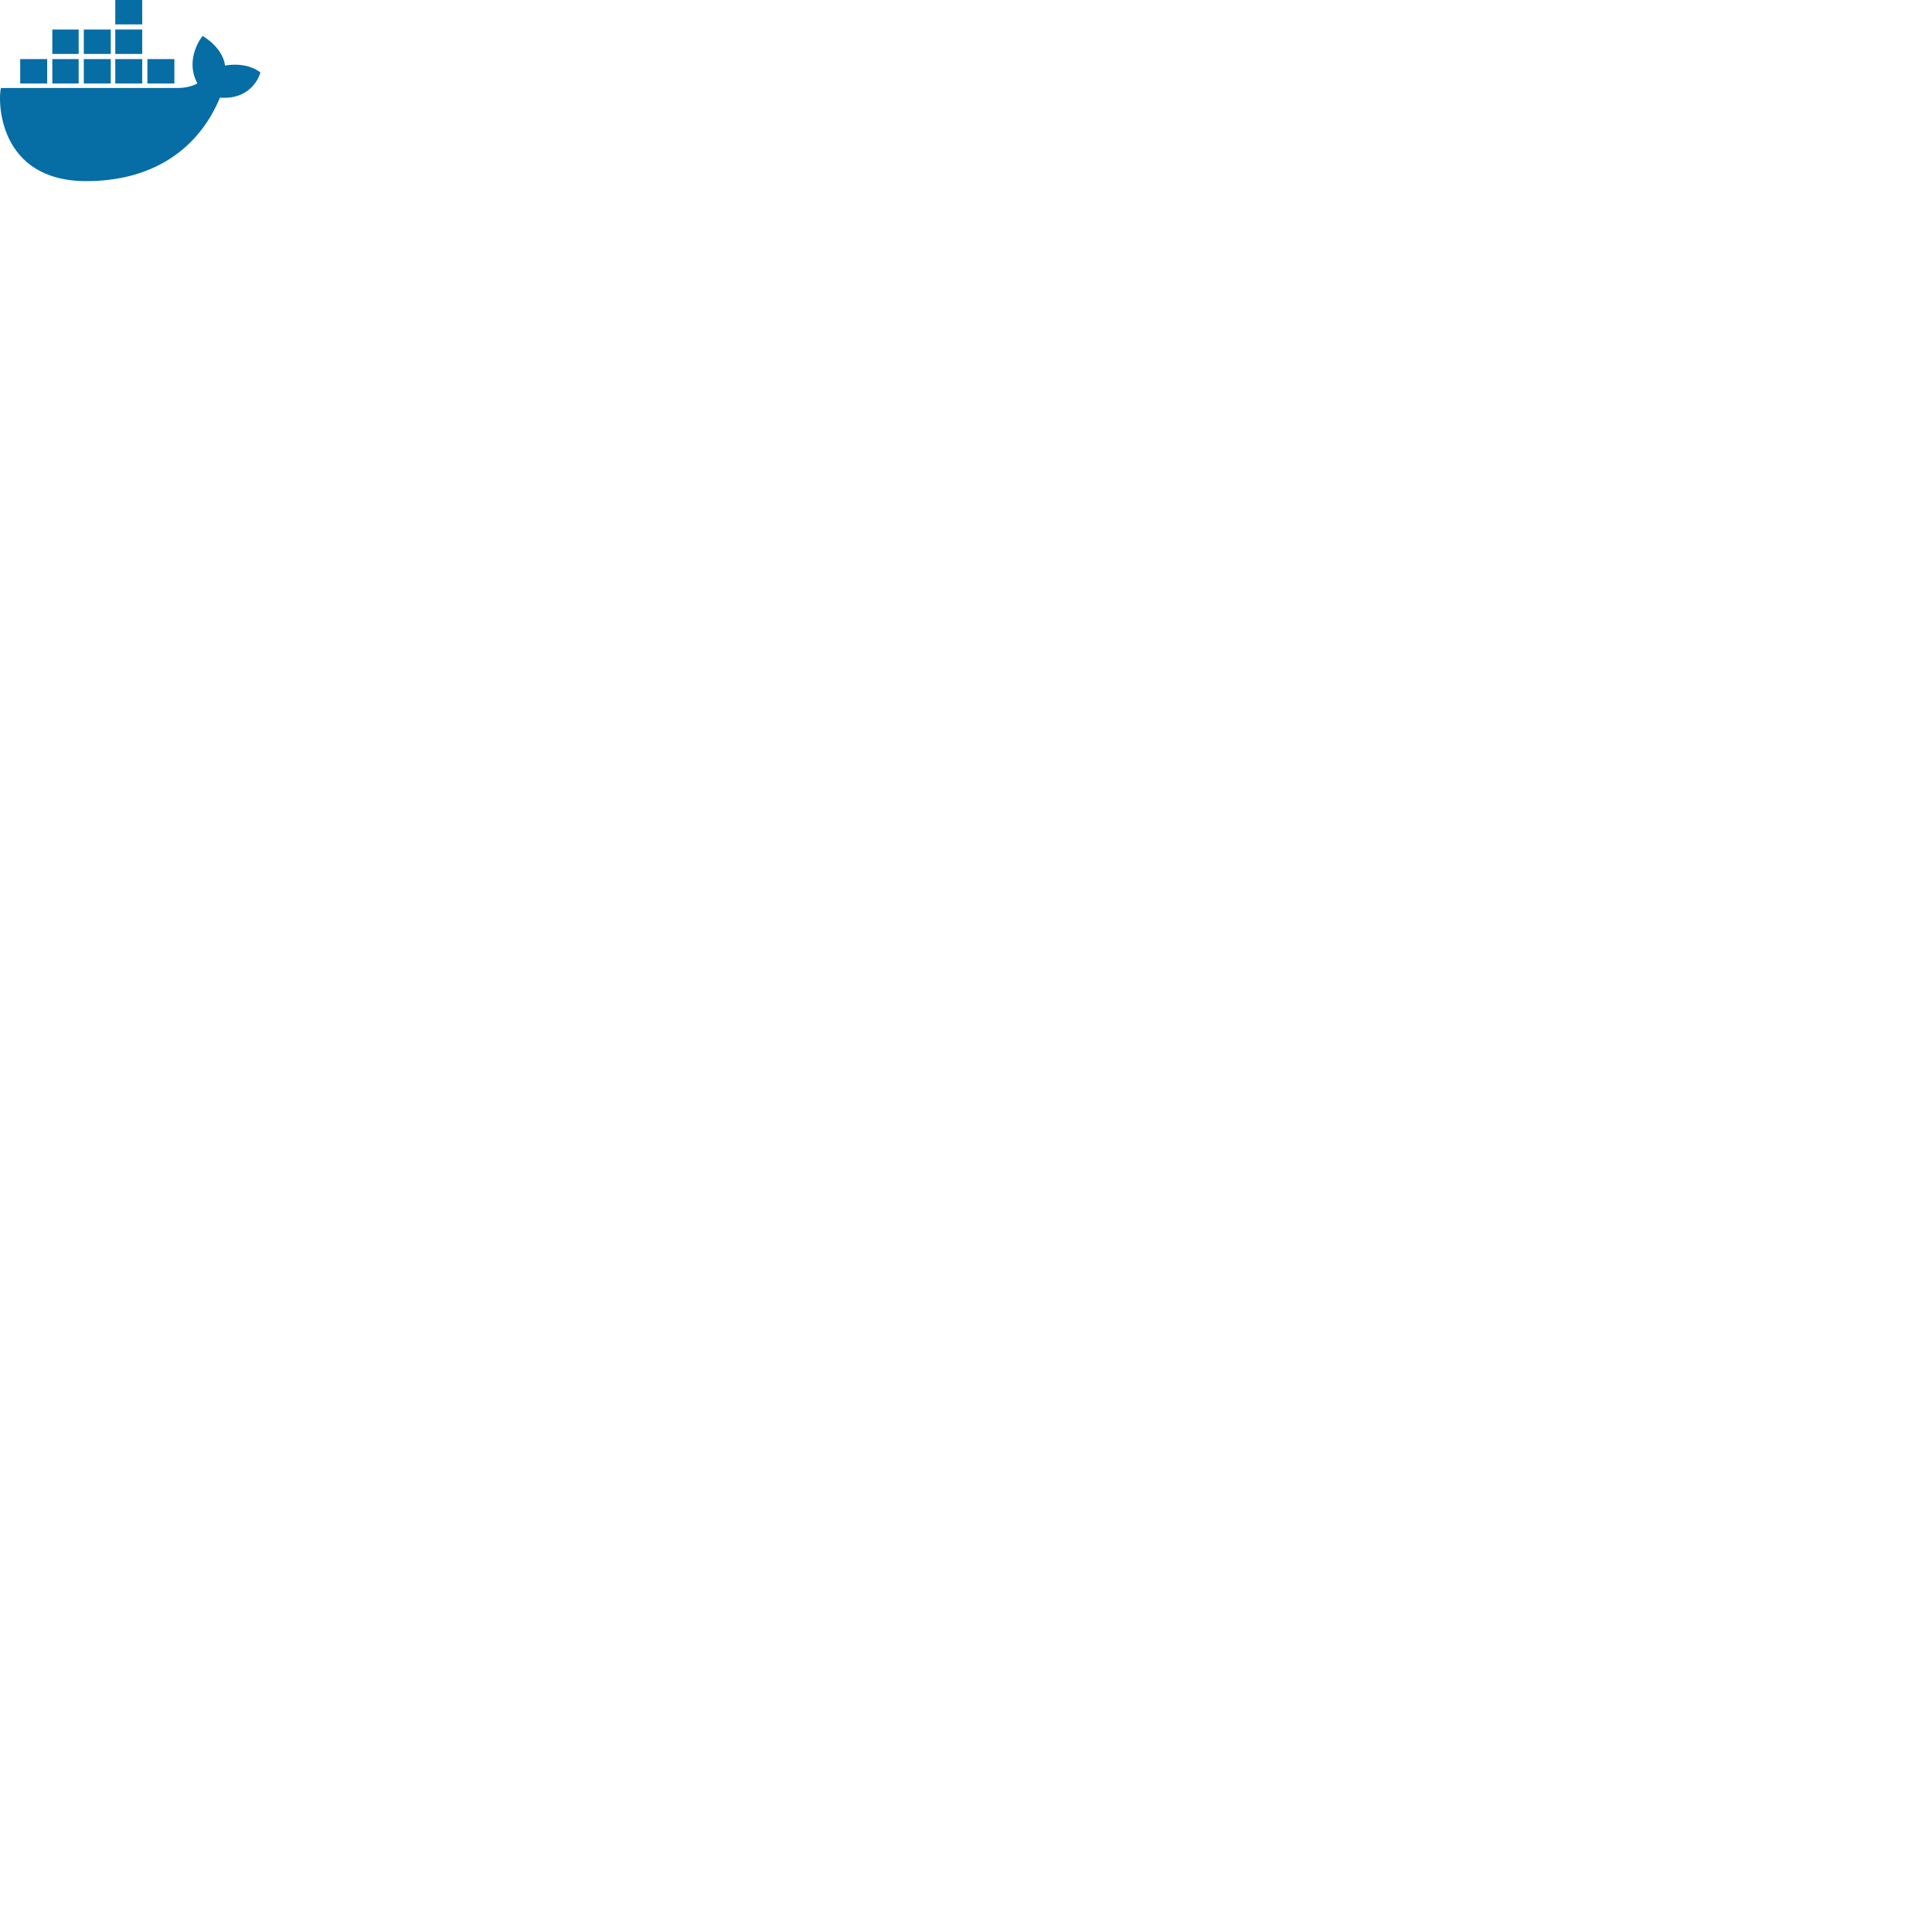
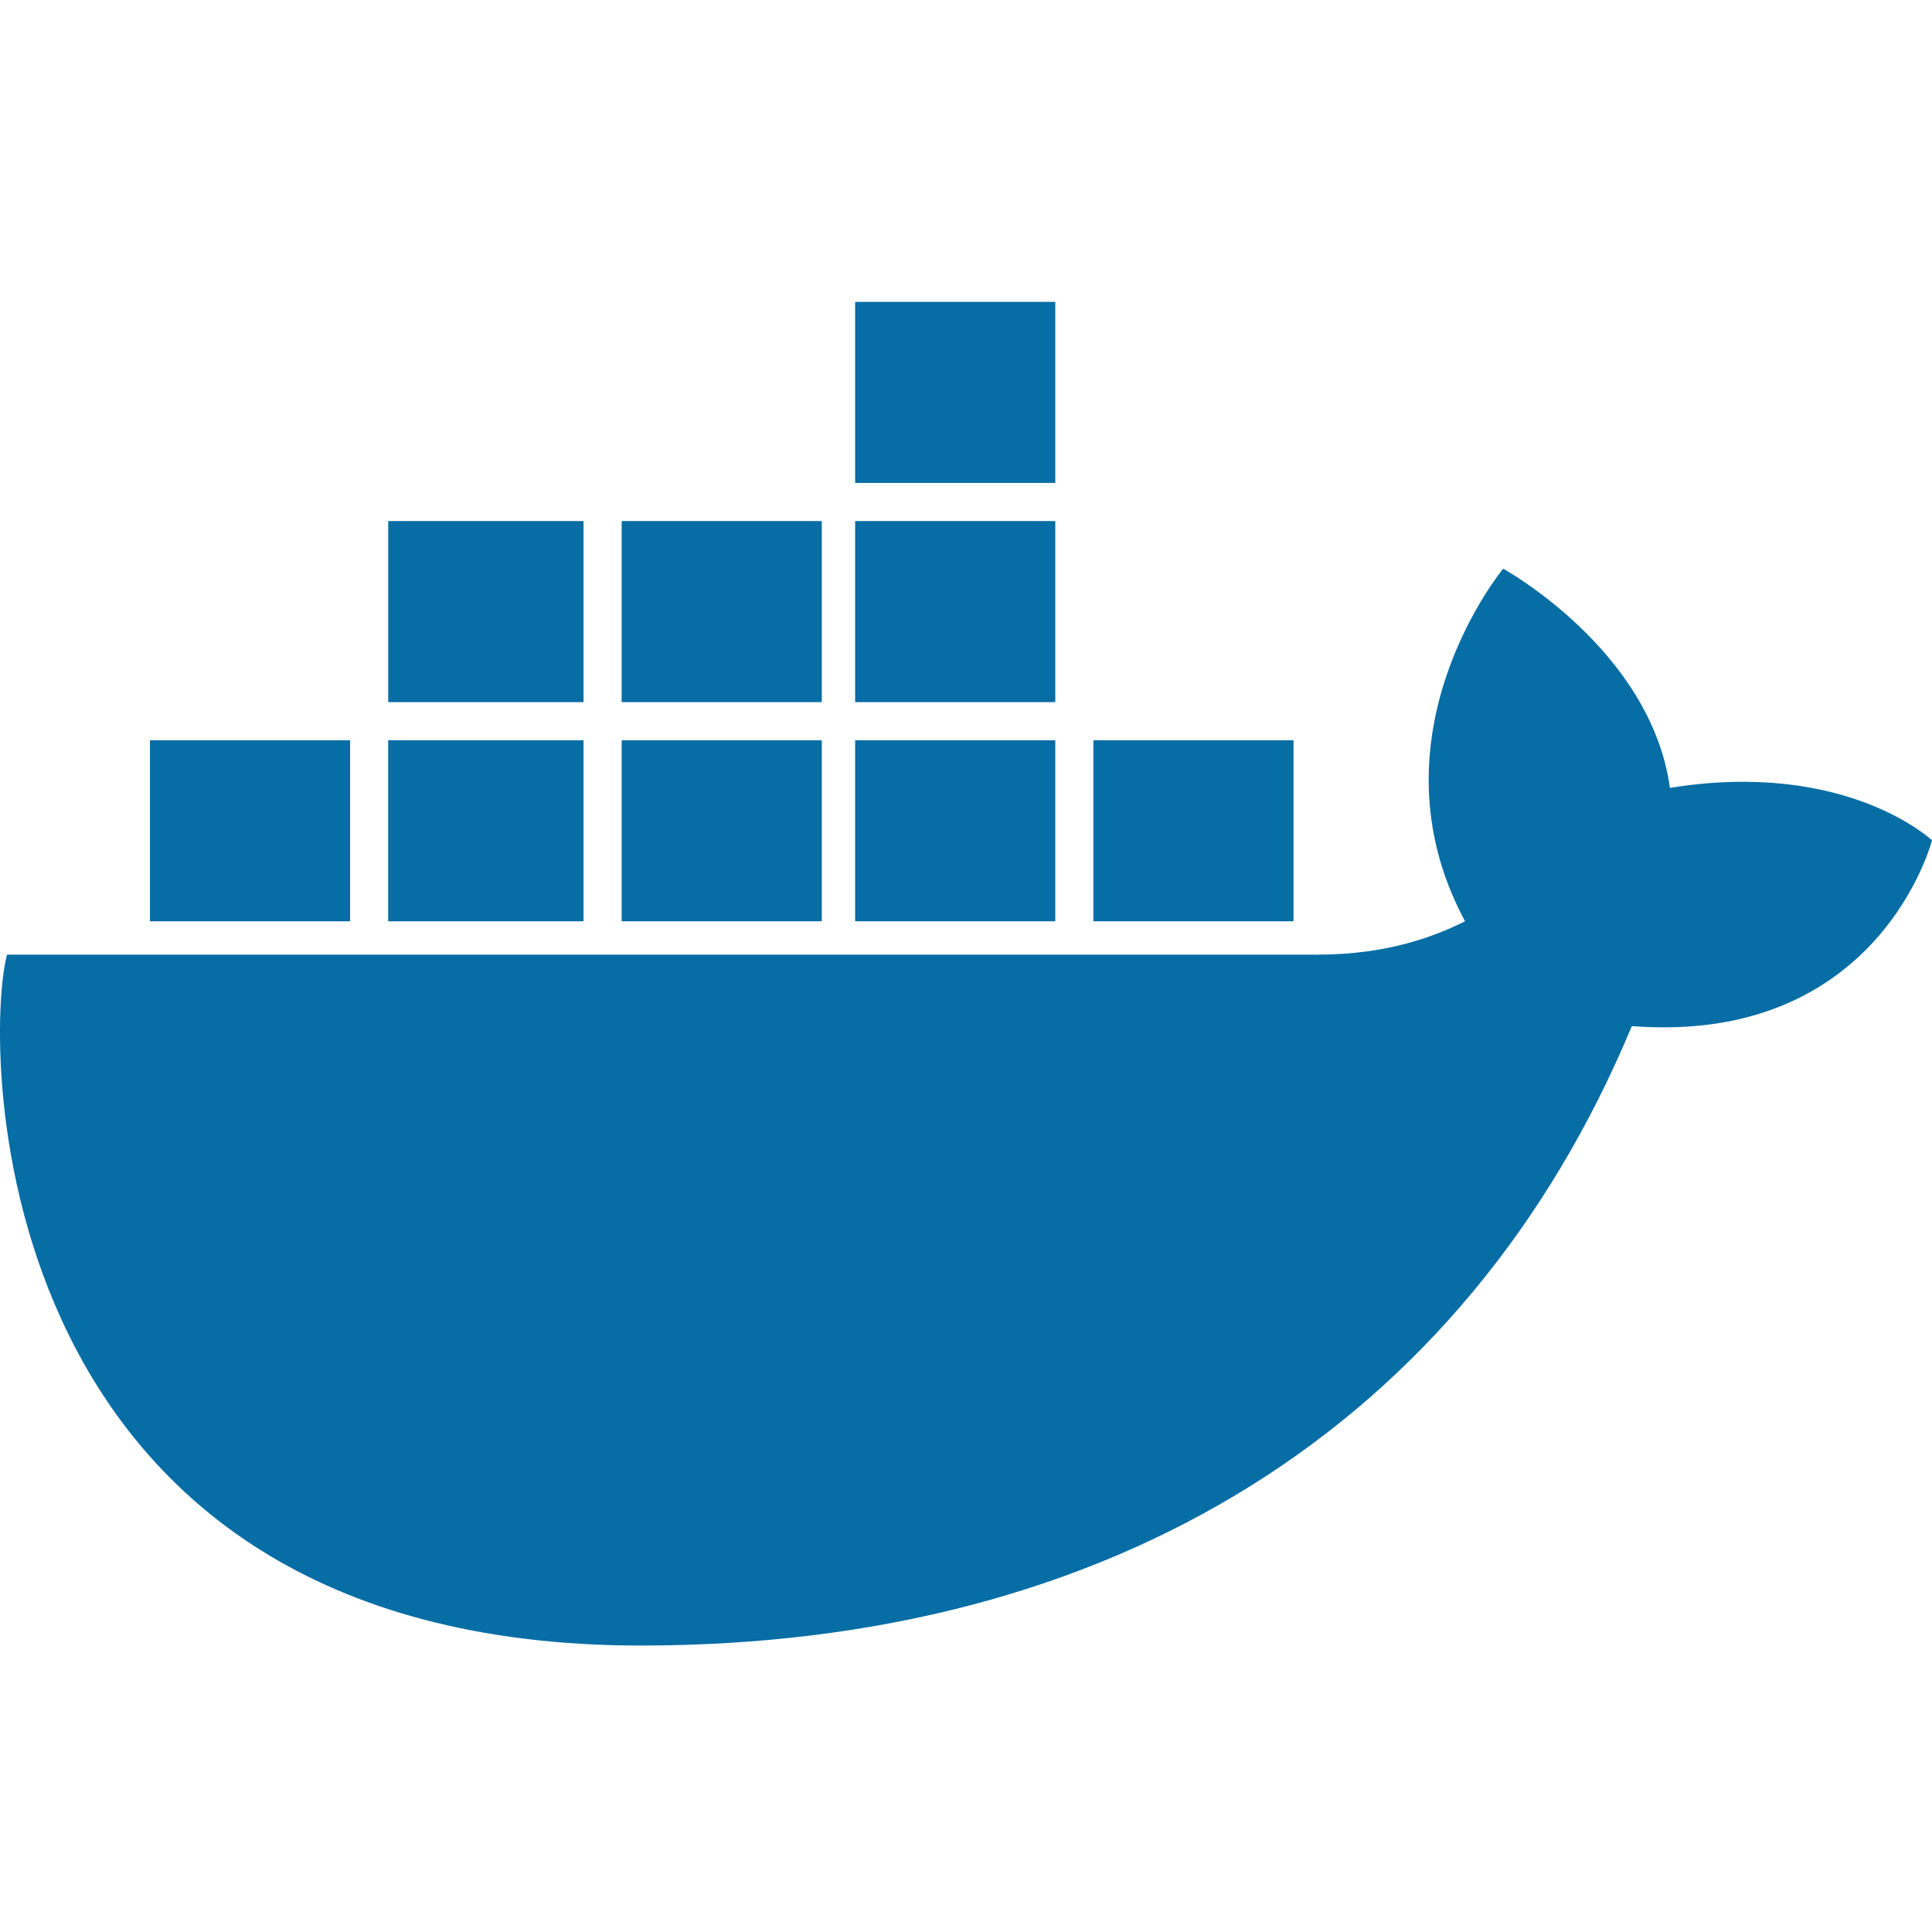
- <svg xmlns="http://www.w3.org/2000/svg" aria-label="Docker" role="img" viewBox="0 0 48 48" height="48" width="48" version="1.1" id="svg8">
-   <defs id="defs12" />
-   <path stroke="#066da5" stroke-width="0.606" d="m 3.662,1.771 h 0.67 m -1.468,0 h 0.67 m -1.452,0 h 0.67 m -1.452,0 h 0.654 m -1.452,0 H 1.172 M 1.3,1.037 h 0.654 m 0.128,0 h 0.67 m 0.112,0 H 3.534 M 2.864,0.303 h 0.67" id="path4" />
-   <path fill="#066da5" d="m 6.47,1.803 c 0,0 -0.287,-0.271 -0.878,-0.176 -0.064,-0.463 -0.559,-0.734 -0.559,-0.734 0,0 -0.463,0.559 -0.128,1.181 C 4.811,2.122 4.651,2.186 4.412,2.186 H 0.023 C -0.056,2.489 -0.056,4.5 2.146,4.5 3.726,4.5 4.906,3.766 5.465,2.426 6.295,2.489 6.47,1.803 6.47,1.803" id="path6" style="stroke-width:0.016" />
+ <svg xmlns="http://www.w3.org/2000/svg" viewBox="0 0 48 48">
+   <path stroke="#066da5" stroke-width="4.498" d="m 27.165,20.64 h 4.972 m -10.891,0 h 4.972 m -10.773,0 h 4.972 m -10.773,0 H 14.498 m -10.773,0 H 8.698 M 9.645,15.195 H 14.498 m 0.947,0 h 4.972 m 0.829,0 h 4.972 M 21.246,9.749 h 4.972" />
+   <path fill="#066da5" d="m 48,20.877 c 0,0 -2.131,-2.012 -6.511,-1.302 -0.474,-3.433 -4.143,-5.446 -4.143,-5.446 0,0 -3.433,4.143 -0.947,8.76 -0.71,0.355 -1.894,0.829 -3.67,0.829 H 0.174 C -0.418,25.967 -0.418,40.883 15.919,40.883 c 11.72,0 20.48,-5.446 24.623,-15.39 C 46.698,25.967 48,20.877 48,20.877" style="stroke-width:0.118" />
</svg>
